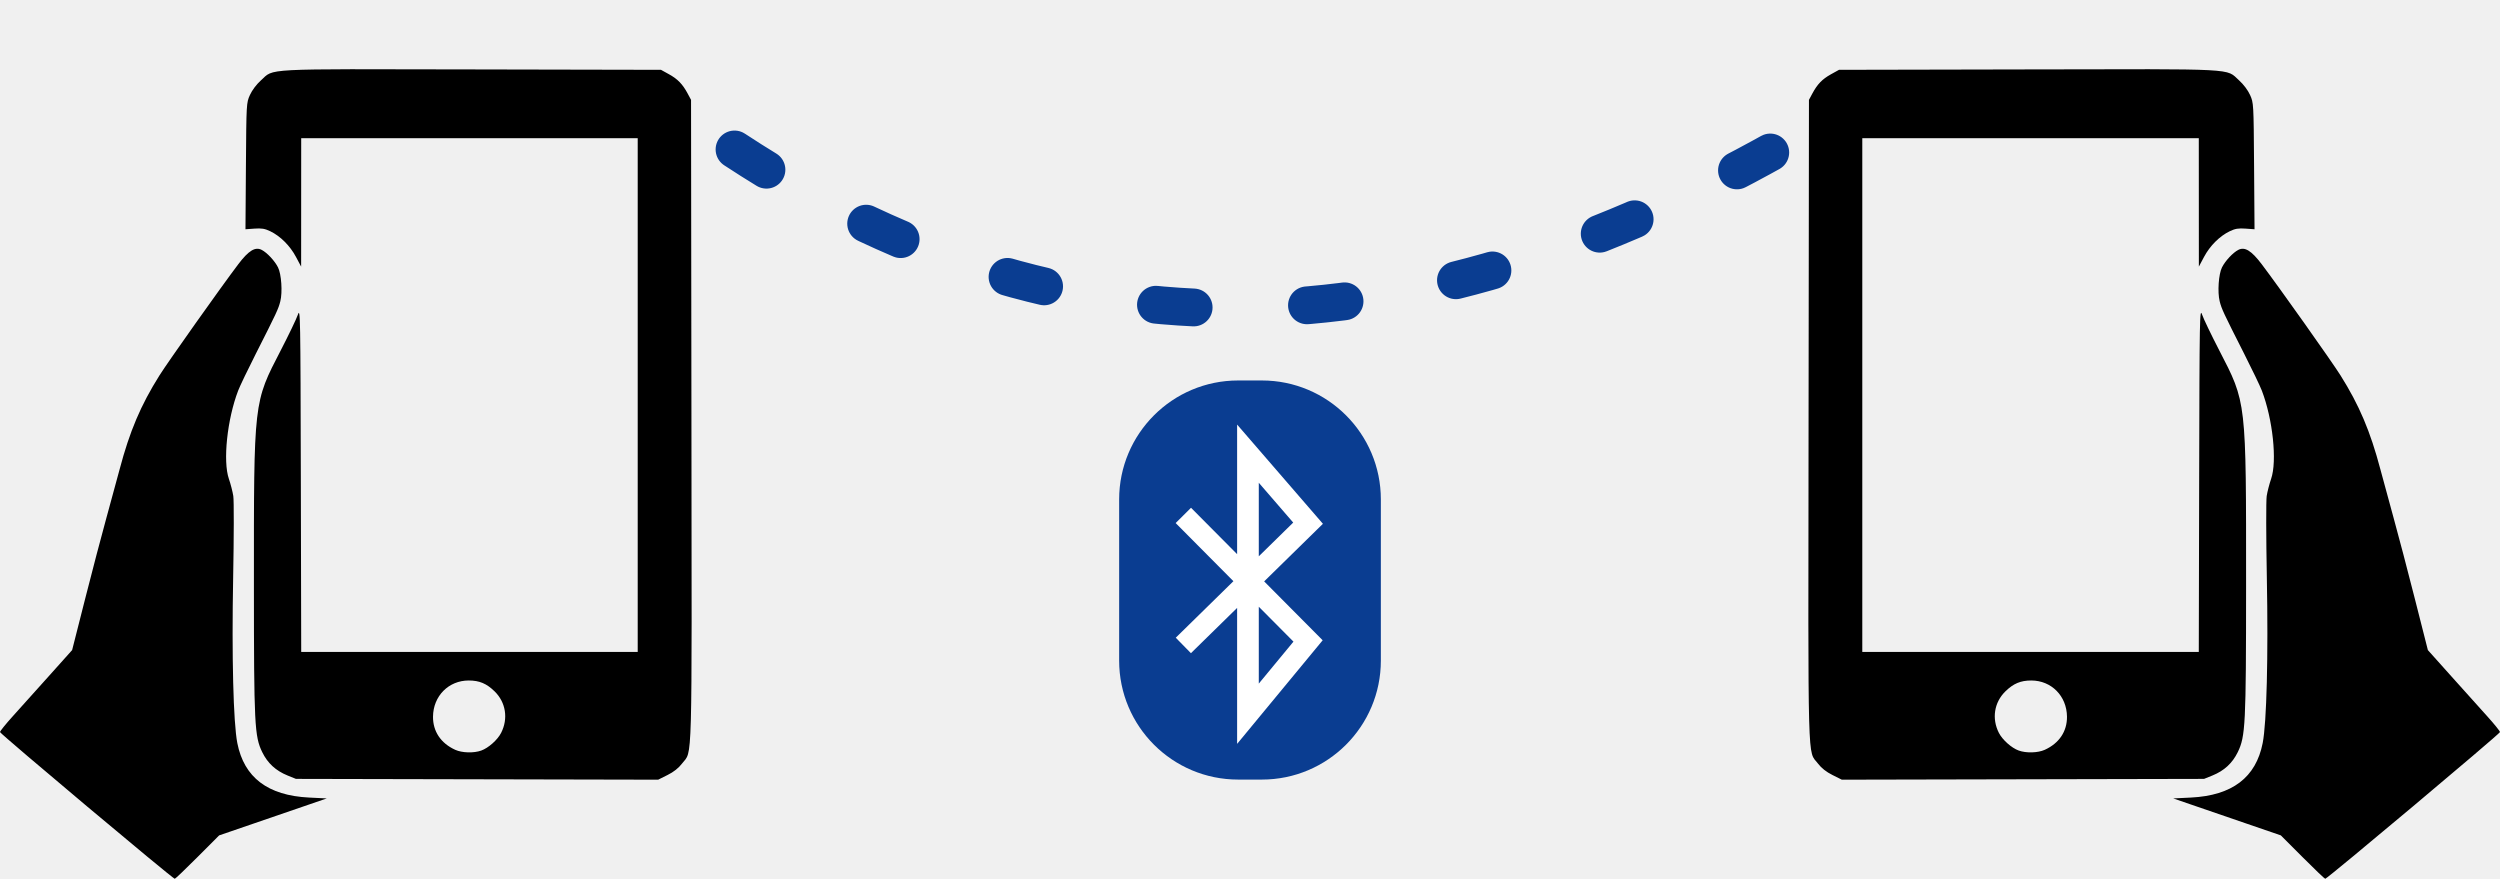
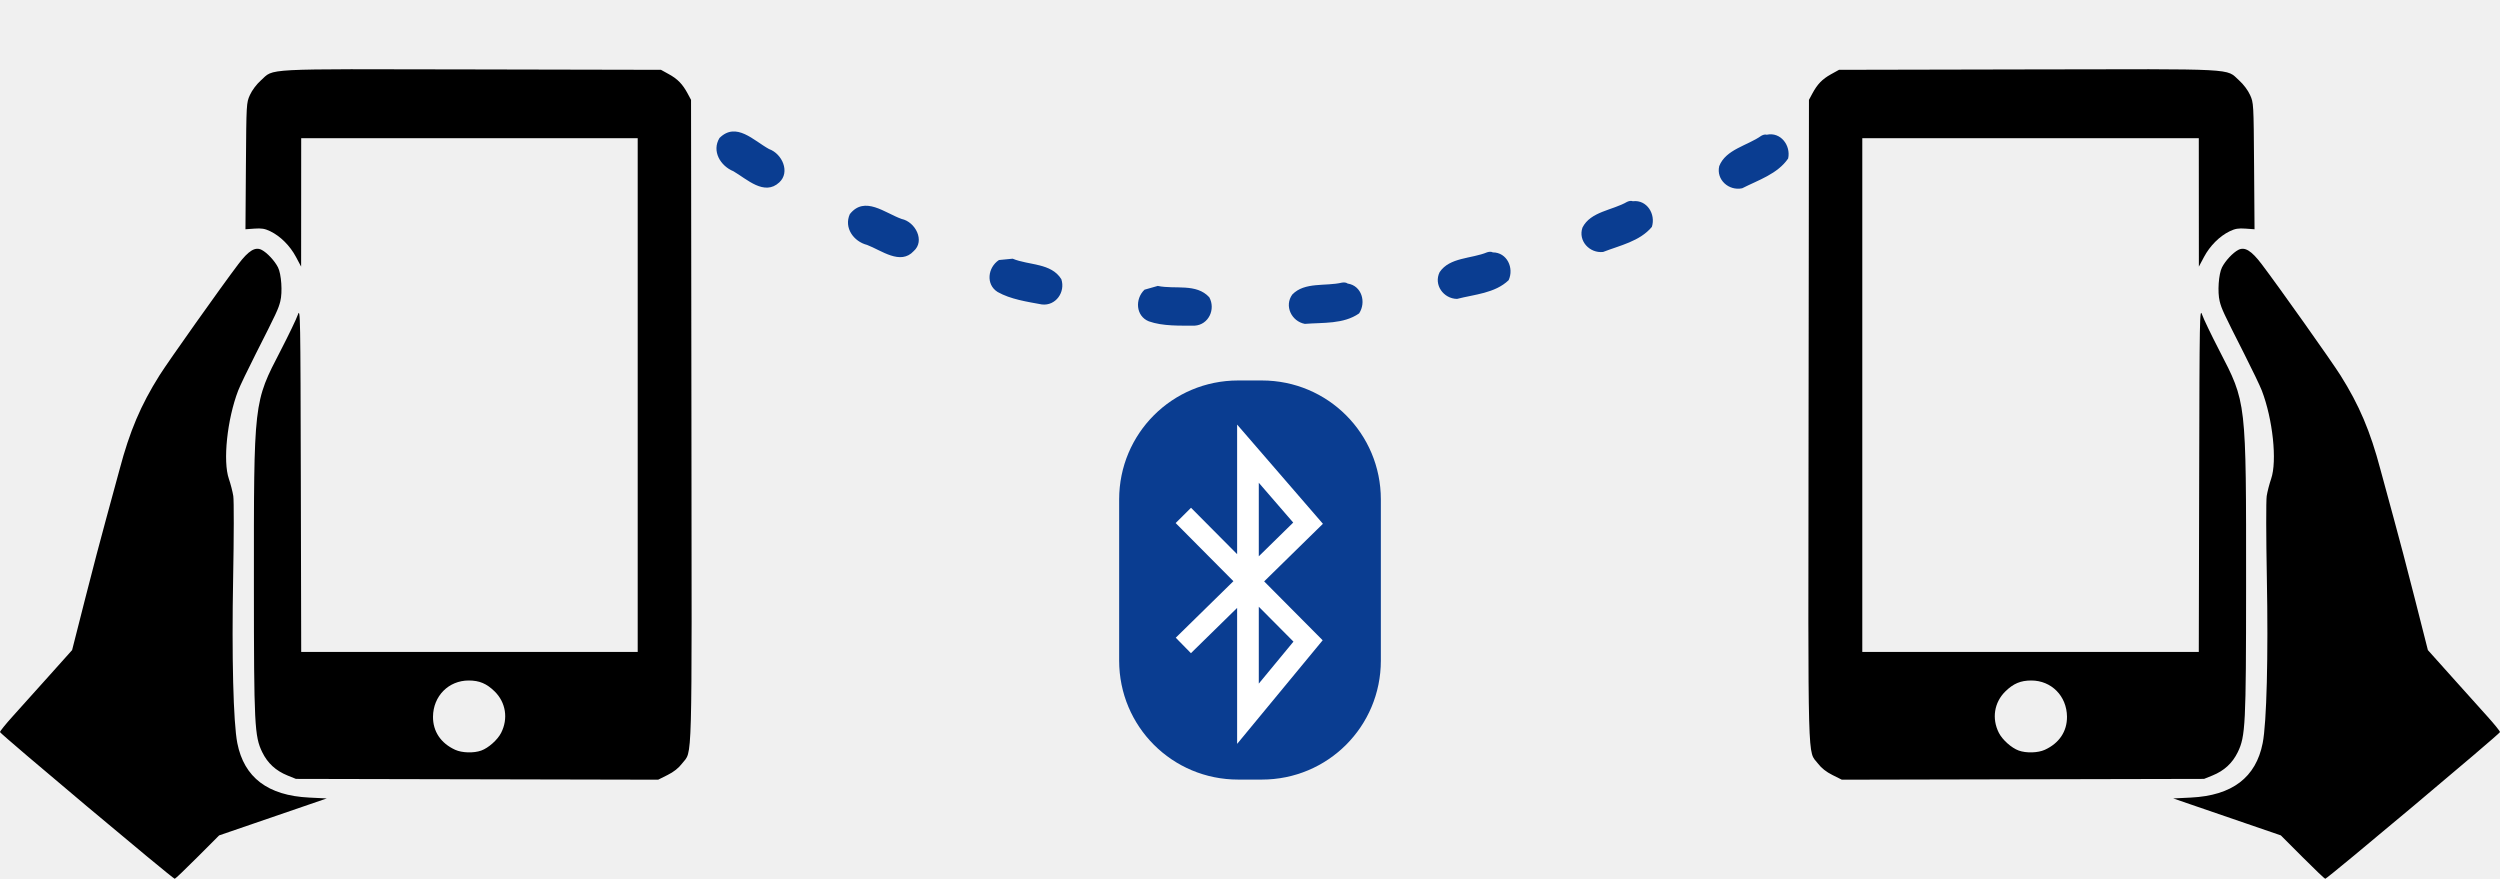
- <svg xmlns="http://www.w3.org/2000/svg" width="140.898mm" height="49.528mm" viewBox="0 0 499.244 175.494" id="svg2" version="1.1">
+ <svg xmlns="http://www.w3.org/2000/svg" width="499.244" height="175.494" viewBox="0 0 499.244 175.494" id="svg2" version="1.1">
  <defs id="defs4" />
-   <g id="layer1" transform="translate(-72.36962,-444.3511)">
-     <path style="fill:#000000" d="m 532.179,615.511 -4.327,-4.334 -7.07,-2.427 c -3.888,-1.335 -8.723,-2.996 -10.744,-3.691 l -3.674,-1.263 3.524,-0.173 c 8.242,-0.404 12.988,-4.007 14.336,-10.884 0.796,-4.061 1.129,-17.298 0.83,-33.041 -0.153,-8.084 -0.166,-15.416 -0.028,-16.295 0.138,-0.878 0.535,-2.42 0.883,-3.426 1.222,-3.532 0.34,-11.908 -1.858,-17.631 -0.348,-0.907 -1.934,-4.215 -3.524,-7.35 -4.158,-8.2 -4.505,-8.942 -4.893,-10.484 -0.459,-1.821 -0.212,-5.435 0.463,-6.766 0.666,-1.315 2.157,-2.916 3.246,-3.487 1.299,-0.68 2.616,0.122 4.686,2.855 3.422,4.516 14.001,19.441 15.732,22.193 3.746,5.956 5.956,11.165 7.972,18.788 0.655,2.475 1.885,6.997 2.735,10.05 0.849,3.053 2.714,10.158 4.144,15.79 l 2.6,10.24 4.65,5.193 c 2.558,2.856 5.798,6.464 7.2,8.017 1.403,1.553 2.55,2.975 2.55,3.161 0,0.335 -34.5,29.299 -34.899,29.299 -0.115,0 -2.156,-1.95 -4.535,-4.334 z m -93.865,-16.388 c -1.258,-0.628 -2.206,-1.379 -2.914,-2.307 -2.089,-2.736 -1.95,2.369 -1.864,-68.482 l 0.078,-64.039 0.661,-1.235 c 1.015,-1.898 1.992,-2.911 3.74,-3.879 l 1.6,-0.886 37.784,-0.08 c 42.456,-0.089 39.402,-0.248 42.116,2.192 0.875,0.787 1.757,1.959 2.184,2.904 0.713,1.577 0.716,1.638 0.806,14.204 l 0.09,12.62 -1.798,-0.13 c -1.426,-0.103 -2.081,0.007 -3.166,0.532 -2.013,0.974 -3.94,2.899 -5.115,5.108 l -1.037,1.95 -0.007,-12.825 -0.007,-12.825 -33.6,0 -33.6,0 0,51.3 0,51.3 33.599,0 33.599,0 0.076,-34.425 c 0.073,-32.96 0.098,-34.361 0.591,-32.925 0.283,0.825 1.806,3.998 3.383,7.05 5.493,10.626 5.405,9.86 5.396,47.203 -0.007,27.621 -0.124,29.951 -1.662,33.109 -1.071,2.199 -2.711,3.71 -5.058,4.66 l -1.674,0.677 -36.168,0.08 -36.168,0.08 -1.864,-0.931 z m 42.399,-5.038 c 2.871,-1.309 4.458,-3.678 4.43,-6.617 -0.039,-4.116 -3.109,-7.223 -7.136,-7.223 -2.12,0 -3.567,0.609 -5.164,2.172 -2.245,2.198 -2.754,5.439 -1.301,8.287 0.713,1.398 2.521,3.009 3.962,3.53 1.497,0.542 3.84,0.475 5.209,-0.149 z" id="path4201" />
-     <path style="fill:#000000" d="m 111.804,615.511 4.327,-4.334 7.07,-2.427 c 3.888,-1.335 8.723,-2.996 10.744,-3.691 l 3.674,-1.263 -3.524,-0.173 c -8.242,-0.404 -12.988,-4.007 -14.336,-10.884 -0.796,-4.061 -1.129,-17.298 -0.83,-33.041 0.153,-8.084 0.166,-15.416 0.028,-16.295 -0.138,-0.878 -0.535,-2.42 -0.883,-3.426 -1.222,-3.532 -0.34,-11.908 1.858,-17.631 0.348,-0.907 1.934,-4.215 3.524,-7.35 4.158,-8.2 4.505,-8.942 4.893,-10.484 0.459,-1.821 0.212,-5.435 -0.463,-6.766 -0.666,-1.315 -2.157,-2.916 -3.246,-3.487 -1.299,-0.68 -2.616,0.122 -4.686,2.855 -3.422,4.516 -14.001,19.441 -15.732,22.193 -3.746,5.956 -5.956,11.165 -7.972,18.788 -0.655,2.475 -1.885,6.997 -2.735,10.05 -0.849,3.053 -2.714,10.158 -4.144,15.79 l -2.6,10.24 -4.65,5.193 c -2.558,2.856 -5.798,6.464 -7.2,8.017 -1.403,1.553 -2.55,2.975 -2.55,3.161 0,0.335 34.5,29.299 34.899,29.299 0.115,0 2.156,-1.95 4.535,-4.334 z m 93.865,-16.388 c 1.258,-0.628 2.206,-1.379 2.914,-2.307 2.089,-2.736 1.95,2.369 1.864,-68.482 l -0.078,-64.039 -0.661,-1.235 c -1.015,-1.898 -1.992,-2.911 -3.74,-3.879 l -1.6,-0.886 -37.784,-0.08 c -42.456,-0.089 -39.402,-0.248 -42.116,2.192 -0.875,0.787 -1.757,1.959 -2.184,2.904 -0.713,1.577 -0.716,1.638 -0.806,14.204 l -0.09,12.62 1.798,-0.13 c 1.426,-0.103 2.081,0.007 3.166,0.532 2.013,0.974 3.94,2.899 5.115,5.108 l 1.037,1.95 0.007,-12.825 0.007,-12.825 33.6,0 33.6,0 0,51.3 0,51.3 -33.599,0 -33.599,0 -0.076,-34.425 c -0.073,-32.96 -0.098,-34.361 -0.591,-32.925 -0.283,0.825 -1.806,3.998 -3.383,7.05 -5.493,10.626 -5.405,9.86 -5.396,47.203 0.007,27.621 0.124,29.951 1.662,33.109 1.071,2.199 2.711,3.71 5.058,4.66 l 1.674,0.677 36.168,0.08 36.168,0.08 1.864,-0.931 z m -42.399,-5.038 c -2.871,-1.309 -4.458,-3.678 -4.43,-6.617 0.039,-4.116 3.109,-7.223 7.136,-7.223 2.12,0 3.567,0.609 5.164,2.172 2.245,2.198 2.754,5.439 1.301,8.287 -0.713,1.398 -2.521,3.009 -3.962,3.53 -1.497,0.542 -3.84,0.475 -5.209,-0.149 z" id="path4201-1" />
-     <g id="g4838" transform="matrix(0.08166146,0,0,0.08166146,285.2836,535.812)">
-       <rect id="rect4270" width="640" height="976" ry="291" style="fill:#0a3d91" x="129.512" y="-189.583" />
-       <path id="path4272" d="m 286.512,140.417 305,307 -147,178 0,-636 147,170 -305,299" style="fill:none;stroke:#ffffff;stroke-width:53" />
-     </g>
-     <path style="fill:none;fill-opacity:1;fill-rule:evenodd;stroke:#0a3d91;stroke-width:7.55;stroke-linecap:round;stroke-linejoin:round;stroke-miterlimit:4;stroke-dasharray:7.55,22.65;stroke-dashoffset:0;stroke-opacity:1" d="m 219.051,474.198 c 70.764,46.481 139.935,38.033 208.244,-0.174" id="path4844" />
-   </g>
+   <path id="path4201" d="m 459.809,171.16 -4.327,-4.334 -7.07,-2.427 c -3.888,-1.335 -8.723,-2.996 -10.744,-3.691 l -3.674,-1.263 3.524,-0.173 c 8.242,-0.404 12.988,-4.007 14.336,-10.884 0.796,-4.061 1.129,-17.298 0.83,-33.041 -0.153,-8.084 -0.166,-15.416 -0.028,-16.295 0.138,-0.878 0.535,-2.42 0.883,-3.426 1.222,-3.532 0.34,-11.908 -1.858,-17.631 -0.348,-0.907 -1.934,-4.215 -3.524,-7.35 -4.158,-8.2 -4.505,-8.942 -4.893,-10.484 -0.459,-1.821 -0.212,-5.435 0.463,-6.766 0.666,-1.315 2.157,-2.916 3.246,-3.487 1.299,-0.68 2.616,0.122 4.686,2.855 3.422,4.516 14.001,19.441 15.732,22.193 3.746,5.956 5.956,11.165 7.972,18.788 0.655,2.475 1.885,6.997 2.735,10.05 0.849,3.053 2.714,10.158 4.144,15.79 l 2.6,10.24 4.65,5.193 c 2.558,2.856 5.798,6.464 7.2,8.017 1.403,1.553 2.55,2.975 2.55,3.161 0,0.335 -34.5,29.299 -34.899,29.299 -0.115,0 -2.156,-1.95 -4.535,-4.334 z M 365.944,154.772 c -1.258,-0.628 -2.206,-1.379 -2.914,-2.307 -2.089,-2.736 -1.95,2.369 -1.864,-68.482 l 0.078,-64.039 0.661,-1.235 c 1.015,-1.898 1.992,-2.911 3.74,-3.879 l 1.6,-0.886 37.784,-0.08 c 42.456,-0.089 39.402,-0.248 42.116,2.192 0.875,0.787 1.757,1.959 2.184,2.904 0.713,1.577 0.716,1.638 0.806,14.204 l 0.09,12.62 -1.798,-0.13 c -1.426,-0.103 -2.081,0.007 -3.166,0.532 -2.013,0.974 -3.94,2.899 -5.115,5.108 l -1.037,1.95 -0.007,-12.825 -0.007,-12.825 -33.6,0 -33.6,0 0,51.3 0,51.3 33.599,0 33.599,0 0.076,-34.425 c 0.073,-32.96 0.098,-34.361 0.591,-32.925 0.283,0.825 1.806,3.998 3.383,7.05 5.493,10.626 5.405,9.86 5.396,47.203 -0.007,27.621 -0.124,29.951 -1.662,33.109 -1.071,2.199 -2.711,3.71 -5.058,4.66 l -1.674,0.677 -36.168,0.08 -36.168,0.08 -1.864,-0.931 z m 42.399,-5.038 c 2.871,-1.309 4.458,-3.678 4.43,-6.617 -0.039,-4.116 -3.109,-7.223 -7.136,-7.223 -2.12,0 -3.567,0.609 -5.164,2.172 -2.245,2.198 -2.754,5.439 -1.301,8.287 0.713,1.398 2.521,3.009 3.962,3.53 1.497,0.542 3.84,0.475 5.209,-0.149 z" style="fill:#000000" />
+   <path id="path4201-1" d="m 39.434,171.16 4.327,-4.334 7.07,-2.427 c 3.888,-1.335 8.723,-2.996 10.744,-3.691 l 3.674,-1.263 -3.524,-0.173 c -8.242,-0.404 -12.988,-4.007 -14.336,-10.884 -0.796,-4.061 -1.129,-17.298 -0.83,-33.041 0.153,-8.084 0.166,-15.416 0.028,-16.295 -0.138,-0.878 -0.535,-2.42 -0.883,-3.426 -1.222,-3.532 -0.34,-11.908 1.858,-17.631 0.348,-0.907 1.934,-4.215 3.524,-7.35 4.158,-8.2 4.505,-8.942 4.893,-10.484 0.459,-1.821 0.212,-5.435 -0.463,-6.766 -0.666,-1.315 -2.157,-2.916 -3.246,-3.487 -1.299,-0.68 -2.616,0.122 -4.686,2.855 -3.422,4.516 -14.001,19.441 -15.732,22.193 -3.746,5.956 -5.956,11.165 -7.972,18.788 -0.655,2.475 -1.885,6.997 -2.735,10.05 -0.849,3.053 -2.714,10.158 -4.144,15.79 L 14.4,129.824 9.75,135.017 c -2.558,2.856 -5.798,6.464 -7.2,8.017 -1.403,1.553 -2.55,2.975 -2.55,3.161 0,0.335 34.5,29.299 34.899,29.299 0.115,0 2.156,-1.95 4.535,-4.334 z m 93.865,-16.388 c 1.258,-0.628 2.206,-1.379 2.914,-2.307 2.089,-2.736 1.95,2.369 1.864,-68.482 l -0.078,-64.039 -0.661,-1.235 c -1.015,-1.898 -1.992,-2.911 -3.74,-3.879 l -1.6,-0.886 -37.784,-0.08 c -42.456,-0.089 -39.402,-0.248 -42.116,2.192 -0.875,0.787 -1.757,1.959 -2.184,2.904 -0.713,1.577 -0.716,1.638 -0.806,14.204 l -0.09,12.62 1.798,-0.13 c 1.426,-0.103 2.081,0.007 3.166,0.532 2.013,0.974 3.94,2.899 5.115,5.108 l 1.037,1.95 0.007,-12.825 0.007,-12.825 33.6,0 33.6,0 0,51.3 0,51.3 -33.599,0 -33.599,0 -0.076,-34.425 c -0.073,-32.96 -0.098,-34.361 -0.591,-32.925 -0.283,0.825 -1.806,3.998 -3.383,7.05 -5.493,10.626 -5.405,9.86 -5.396,47.203 0.007,27.621 0.124,29.951 1.662,33.109 1.071,2.199 2.711,3.71 5.058,4.66 l 1.674,0.677 36.168,0.08 36.168,0.08 1.864,-0.931 z m -42.399,-5.038 c -2.871,-1.309 -4.458,-3.678 -4.43,-6.617 0.039,-4.116 3.109,-7.223 7.136,-7.223 2.12,0 3.567,0.609 5.164,2.172 2.245,2.198 2.754,5.439 1.301,8.287 -0.713,1.398 -2.521,3.009 -3.962,3.53 -1.497,0.542 -3.84,0.475 -5.209,-0.149 z" style="fill:#000000" />
+   <path id="rect4270" d="m 247.254,75.979 4.736,0 c 13.165,0 23.763,10.599 23.763,23.763 l 0,32.175 c 0,13.165 -10.599,23.763 -23.763,23.763 l -4.736,0 c -13.165,0 -23.763,-10.599 -23.763,-23.763 l 0,-32.175 c 0,-13.165 10.599,-23.763 23.763,-23.763 z" style="fill:#0a3d91" />
+   <path id="path4272" d="m 236.311,102.927 24.907,25.07 -12.004,14.536 0,-51.937 12.004,13.882 -24.907,24.417" style="fill:none;stroke:#ffffff;stroke-width:4.328" />
+   <path id="path4844" d="m 143.679,27.557 c -1.59,2.624 0.182,5.575 2.785,6.643 2.695,1.572 6.171,4.987 9.148,2.232 2.233,-2.04 0.601,-5.728 -2.041,-6.67 -3.064,-1.677 -6.552,-5.515 -9.891,-2.205 z M 351.705,27.129 c -2.768,1.961 -7.068,2.695 -8.378,6.043 -0.642,2.731 1.936,4.993 4.584,4.426 3.202,-1.638 7.057,-2.842 9.178,-5.948 0.569,-2.604 -1.493,-5.351 -4.268,-4.746 -0.416,-0.108 -0.76,0.035 -1.117,0.224 z m -26.762,13.172 c -2.934,1.708 -7.32,1.923 -8.931,5.153 -0.908,2.654 1.432,5.159 4.124,4.861 3.356,-1.304 7.32,-2.113 9.737,-5.002 0.814,-2.538 -0.977,-5.47 -3.796,-5.129 -0.404,-0.146 -0.76,-0.038 -1.133,0.117 z m -155.236,2.463 c -1.219,2.712 0.757,5.461 3.444,6.145 2.858,1.081 6.669,4.118 9.312,1.234 2.315,-2.037 0.339,-5.835 -2.41,-6.418 -3.328,-1.176 -7.385,-4.714 -10.346,-0.961 z m 127.273,7.617 c -3.123,1.309 -7.492,0.971 -9.492,3.97 -1.232,2.519 0.773,5.298 3.48,5.34 3.487,-0.907 7.567,-1.113 10.303,-3.739 1.114,-2.422 -0.312,-5.546 -3.152,-5.551 -0.383,-0.196 -0.75,-0.127 -1.139,-0.02 z m -97.49,1.545 c -2.229,1.462 -2.68,4.866 -0.276,6.377 2.587,1.471 5.915,1.955 8.84,2.495 2.785,0.332 4.746,-2.479 3.891,-5.049 -2.043,-3.28 -6.472,-2.734 -9.717,-4.089 -0.913,0.089 -1.826,0.177 -2.738,0.266 z m 68.514,4.508 c -3.276,0.789 -7.461,-0.188 -9.936,2.382 -1.65,2.268 -0.157,5.354 2.504,5.862 3.612,-0.292 7.718,0.091 10.84,-2.094 1.462,-2.228 0.523,-5.532 -2.285,-5.959 -0.349,-0.249 -0.722,-0.239 -1.123,-0.19 z m -39.449,1.418 c -1.933,1.836 -1.765,5.267 0.871,6.321 2.809,0.989 6.171,0.847 9.144,0.861 2.799,-0.173 4.226,-3.29 2.924,-5.665 -2.604,-2.852 -6.847,-1.542 -10.293,-2.27 -0.882,0.251 -1.764,0.501 -2.646,0.752 z" style="color:#000000;font-style:normal;font-variant:normal;font-weight:normal;font-stretch:normal;font-size:medium;line-height:normal;font-family:sans-serif;text-indent:0;text-align:start;text-decoration:none;text-decoration-line:none;text-decoration-style:solid;text-decoration-color:#000000;letter-spacing:normal;word-spacing:normal;text-transform:none;direction:ltr;block-progression:tb;writing-mode:lr-tb;baseline-shift:baseline;text-anchor:start;white-space:normal;clip-rule:nonzero;display:inline;overflow:visible;visibility:visible;opacity:1;isolation:auto;mix-blend-mode:normal;color-interpolation:sRGB;color-interpolation-filters:linearRGB;solid-color:#000000;solid-opacity:1;fill:#0a3d91;fill-opacity:1;fill-rule:evenodd;stroke:none;stroke-width:7.55;stroke-linecap:round;stroke-linejoin:round;stroke-miterlimit:4;stroke-dasharray:7.55, 22.65;stroke-dashoffset:0;stroke-opacity:1;color-rendering:auto;image-rendering:auto;shape-rendering:auto;text-rendering:auto;enable-background:accumulate" />
</svg>
